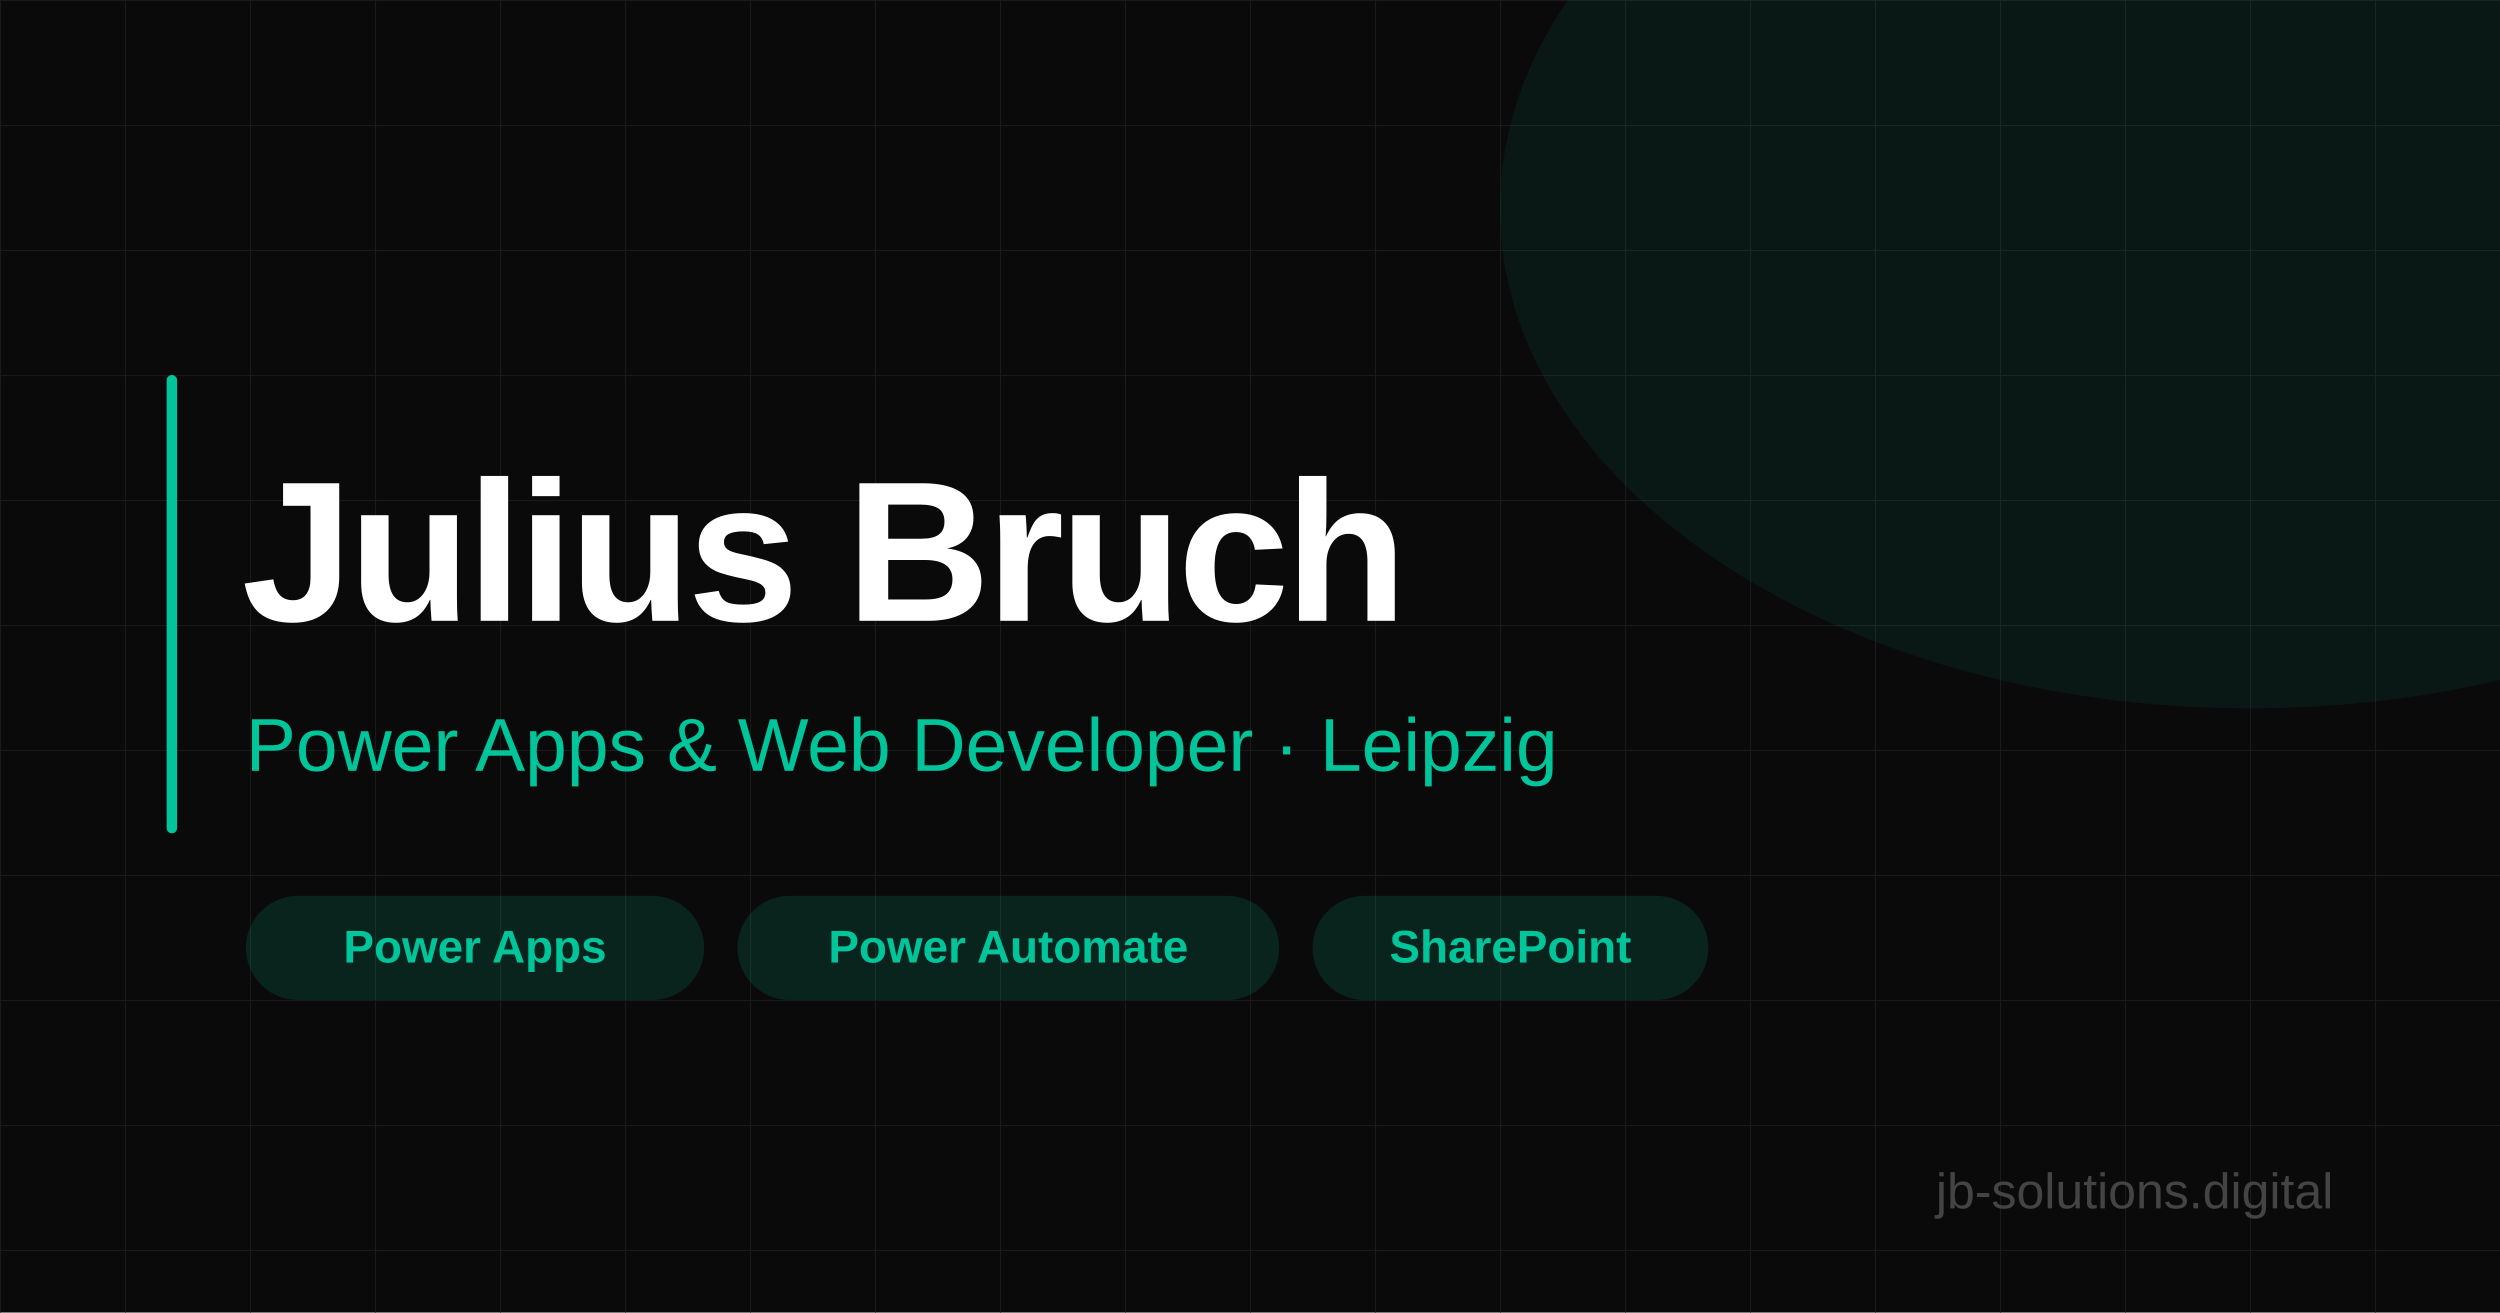
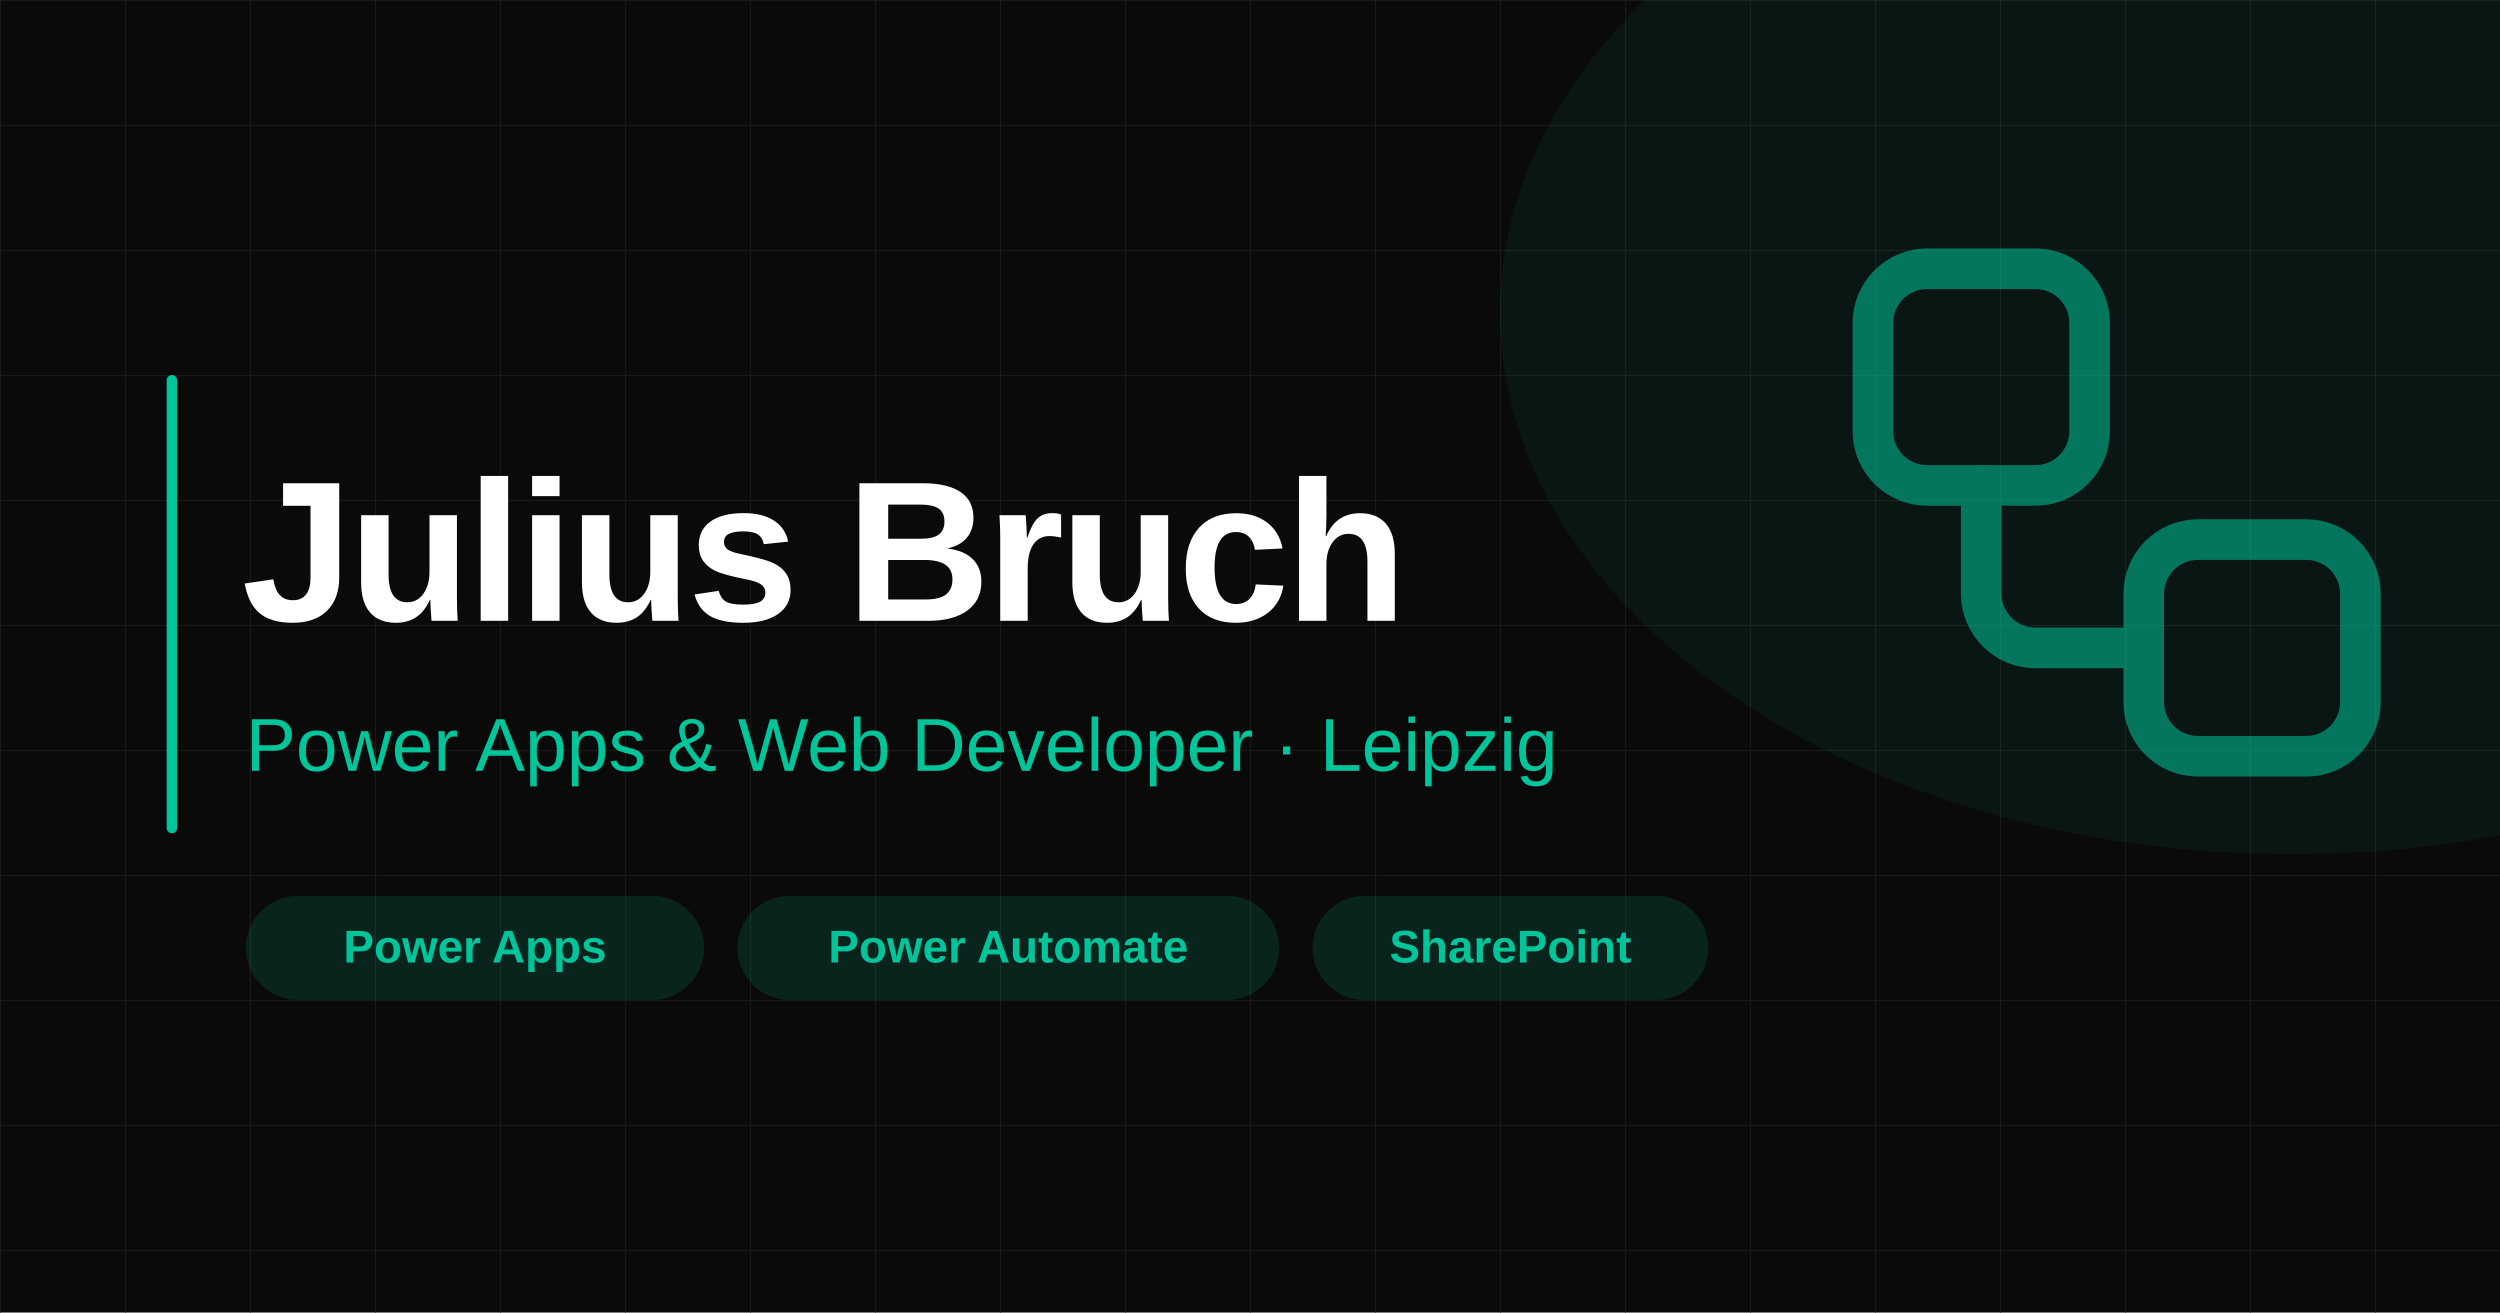
<svg xmlns="http://www.w3.org/2000/svg" width="1200" height="630" viewBox="0 0 1200 630">
  <rect width="1200" height="630" fill="#0a0a0a" />
  <defs>
    <pattern id="grid" width="60" height="60" patternUnits="userSpaceOnUse">
      <path d="M 60 0 L 0 0 0 60" fill="none" stroke="#1a1a1a" stroke-width="1" />
    </pattern>
  </defs>
  <rect width="1200" height="630" fill="url(#grid)" />
-   <ellipse cx="1080" cy="100" rx="360" ry="240" fill="#00c49a" opacity="0.08" />
+   <ellipse cx="1100" cy="150" rx="380" ry="260" fill="#00c49a" opacity="0.07" />
+   <g transform="translate(860, 90) scale(13)" stroke="#00c49a" stroke-width="1.5" stroke-linecap="round" stroke-linejoin="round" fill="none" opacity="0.55">
+     <rect width="8" height="8" x="3" y="3" rx="2" />
+     <path d="M7 11v4a2 2 0 0 0 2 2h4" />
+     <rect width="8" height="8" x="13" y="13" rx="2" />
+   </g>
  <rect x="80" y="180" width="5" height="220" rx="2.5" fill="#00c49a" />
  <text x="116" y="298" font-family="system-ui,-apple-system,Helvetica Neue,Arial,sans-serif" font-size="96" font-weight="700" fill="#ffffff" letter-spacing="-2">Julius Bruch</text>
  <text x="118" y="370" font-family="system-ui,-apple-system,Helvetica Neue,Arial,sans-serif" font-size="36" font-weight="400" fill="#00c49a">Power Apps &amp; Web Developer · Leipzig</text>
  <rect x="118" y="430" width="220" height="50" rx="25" fill="#00c49a22" />
  <text x="228" y="462" text-anchor="middle" font-family="system-ui,-apple-system,Helvetica Neue,Arial,sans-serif" font-size="22" font-weight="600" fill="#00c49a">Power Apps</text>
  <rect x="354" y="430" width="260" height="50" rx="25" fill="#00c49a22" />
  <text x="484" y="462" text-anchor="middle" font-family="system-ui,-apple-system,Helvetica Neue,Arial,sans-serif" font-size="22" font-weight="600" fill="#00c49a">Power Automate</text>
  <rect x="630" y="430" width="190" height="50" rx="25" fill="#00c49a22" />
  <text x="725" y="462" text-anchor="middle" font-family="system-ui,-apple-system,Helvetica Neue,Arial,sans-serif" font-size="22" font-weight="600" fill="#00c49a">SharePoint</text>
-   <text x="1120" y="580" text-anchor="end" font-family="system-ui,-apple-system,Helvetica Neue,Arial,sans-serif" font-size="24" font-weight="500" fill="#444">jb-solutions.digital</text>
</svg>
